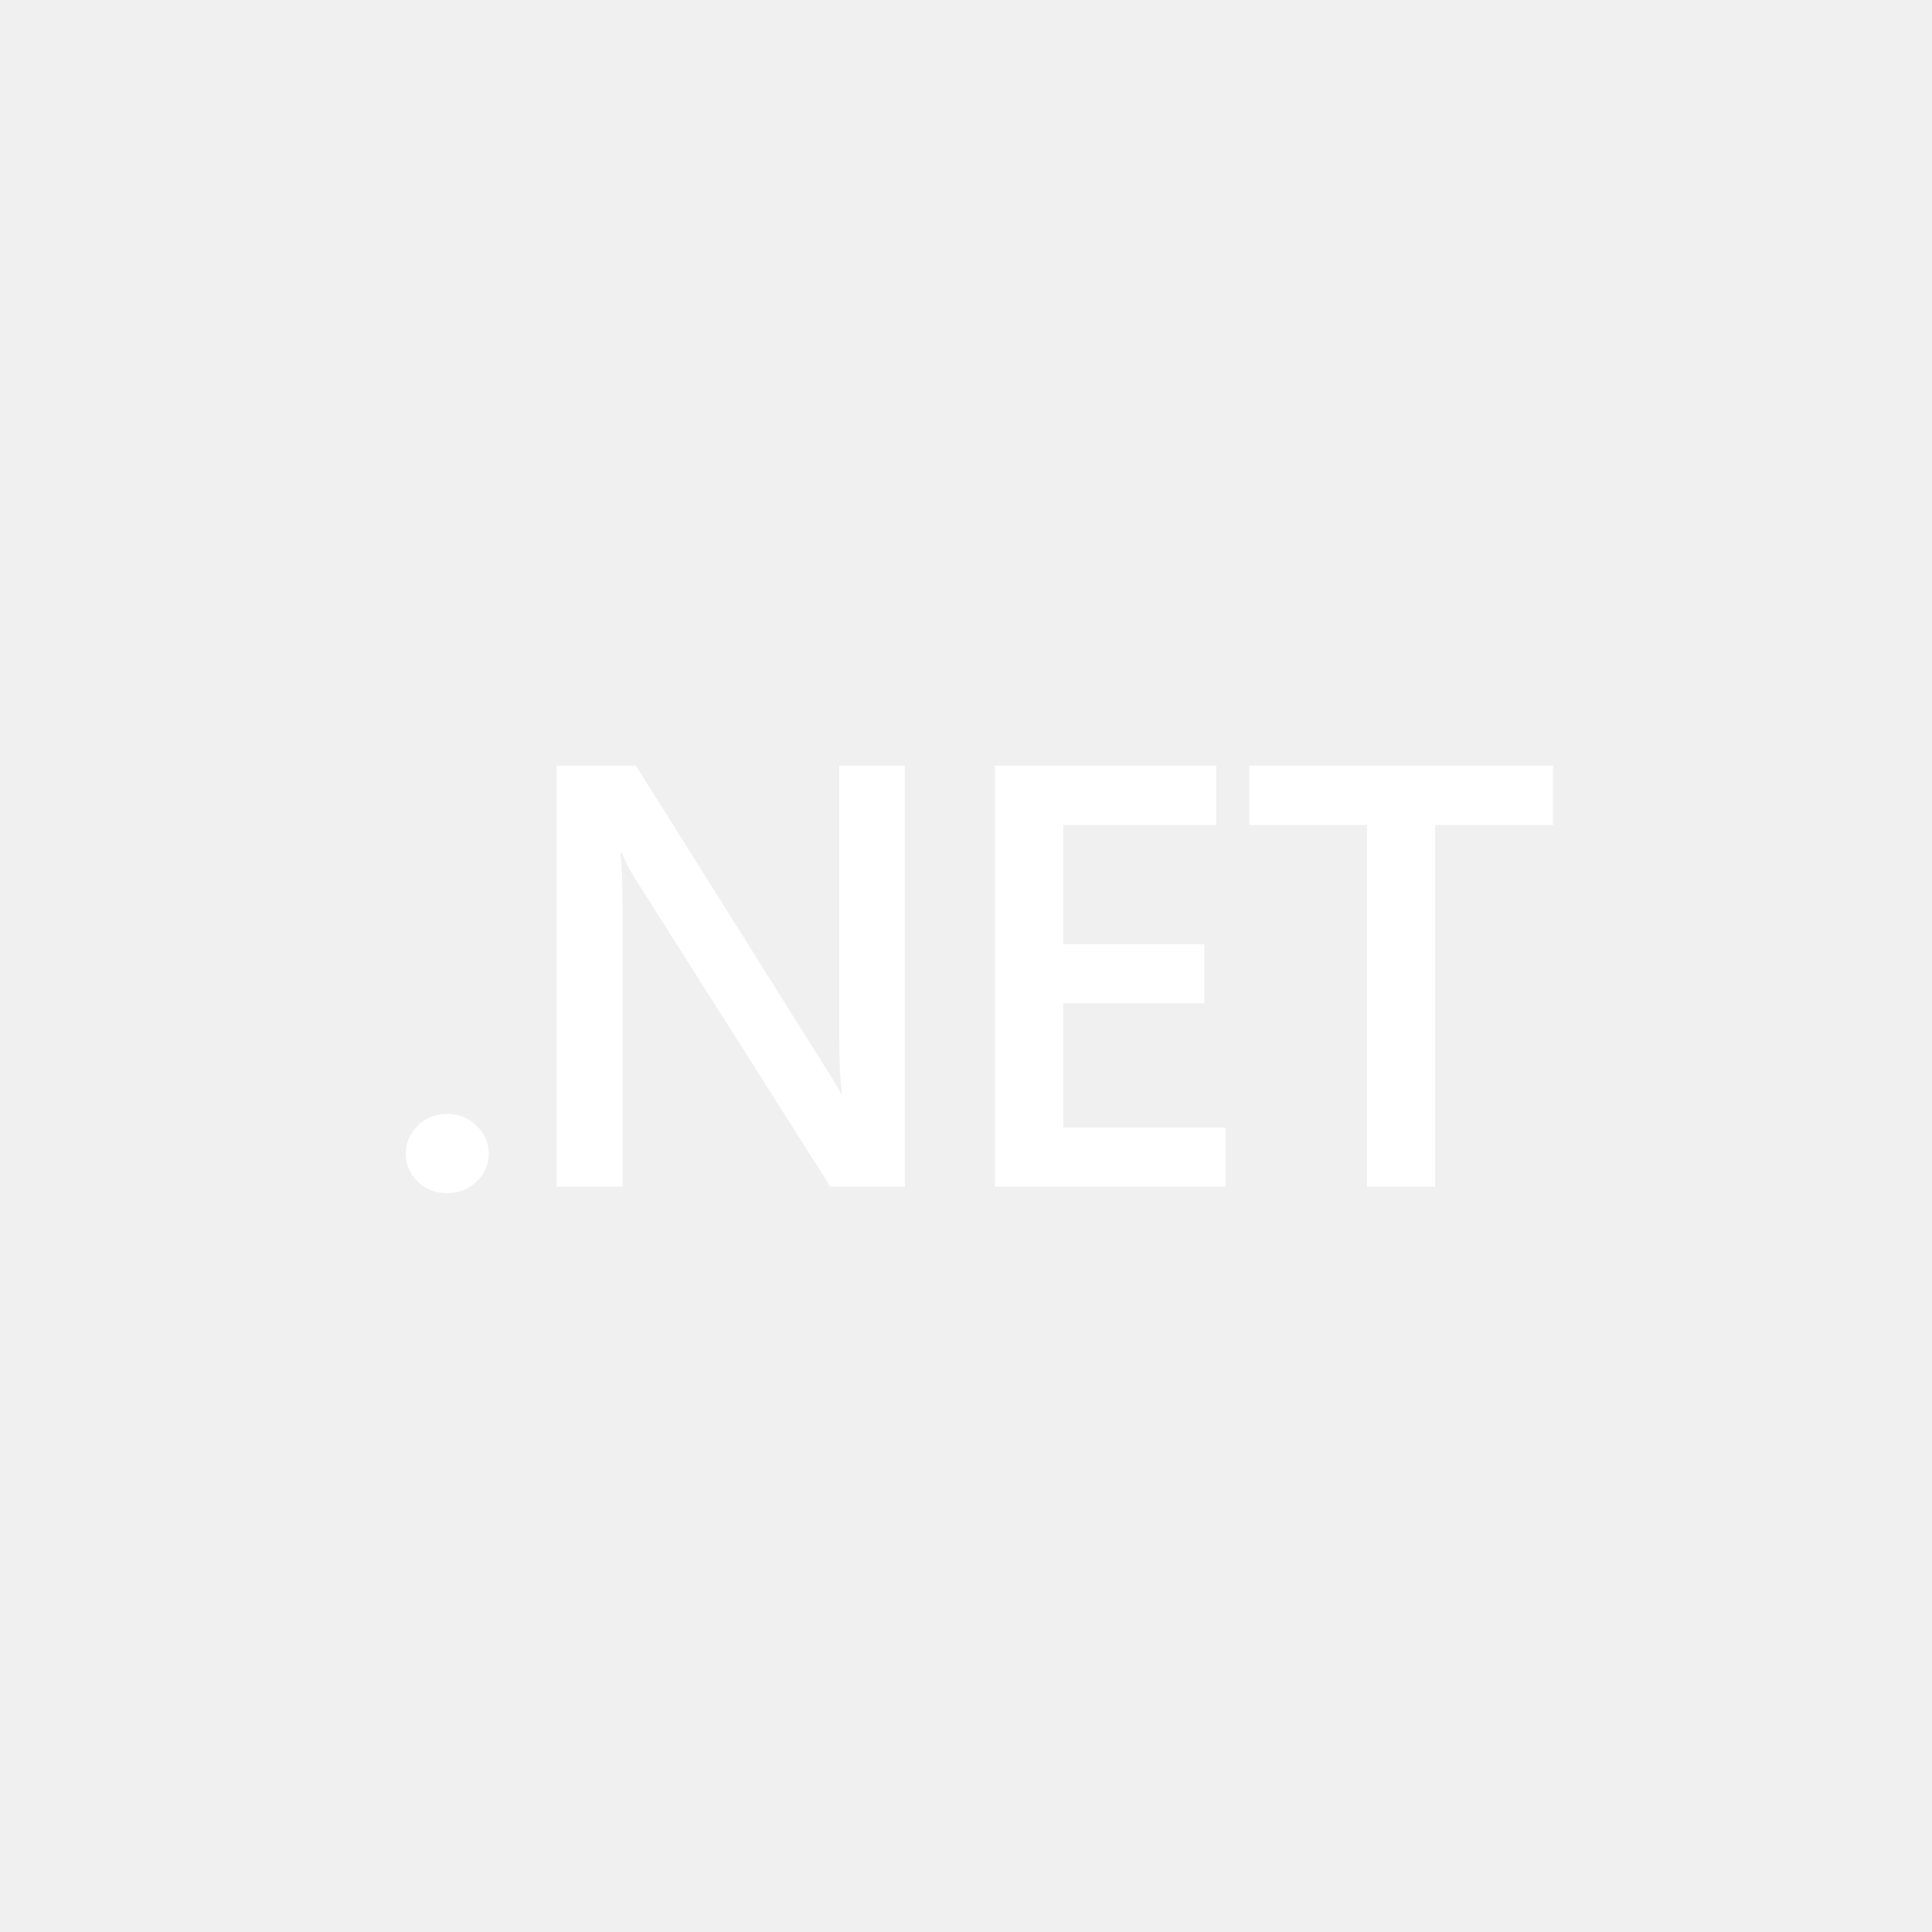
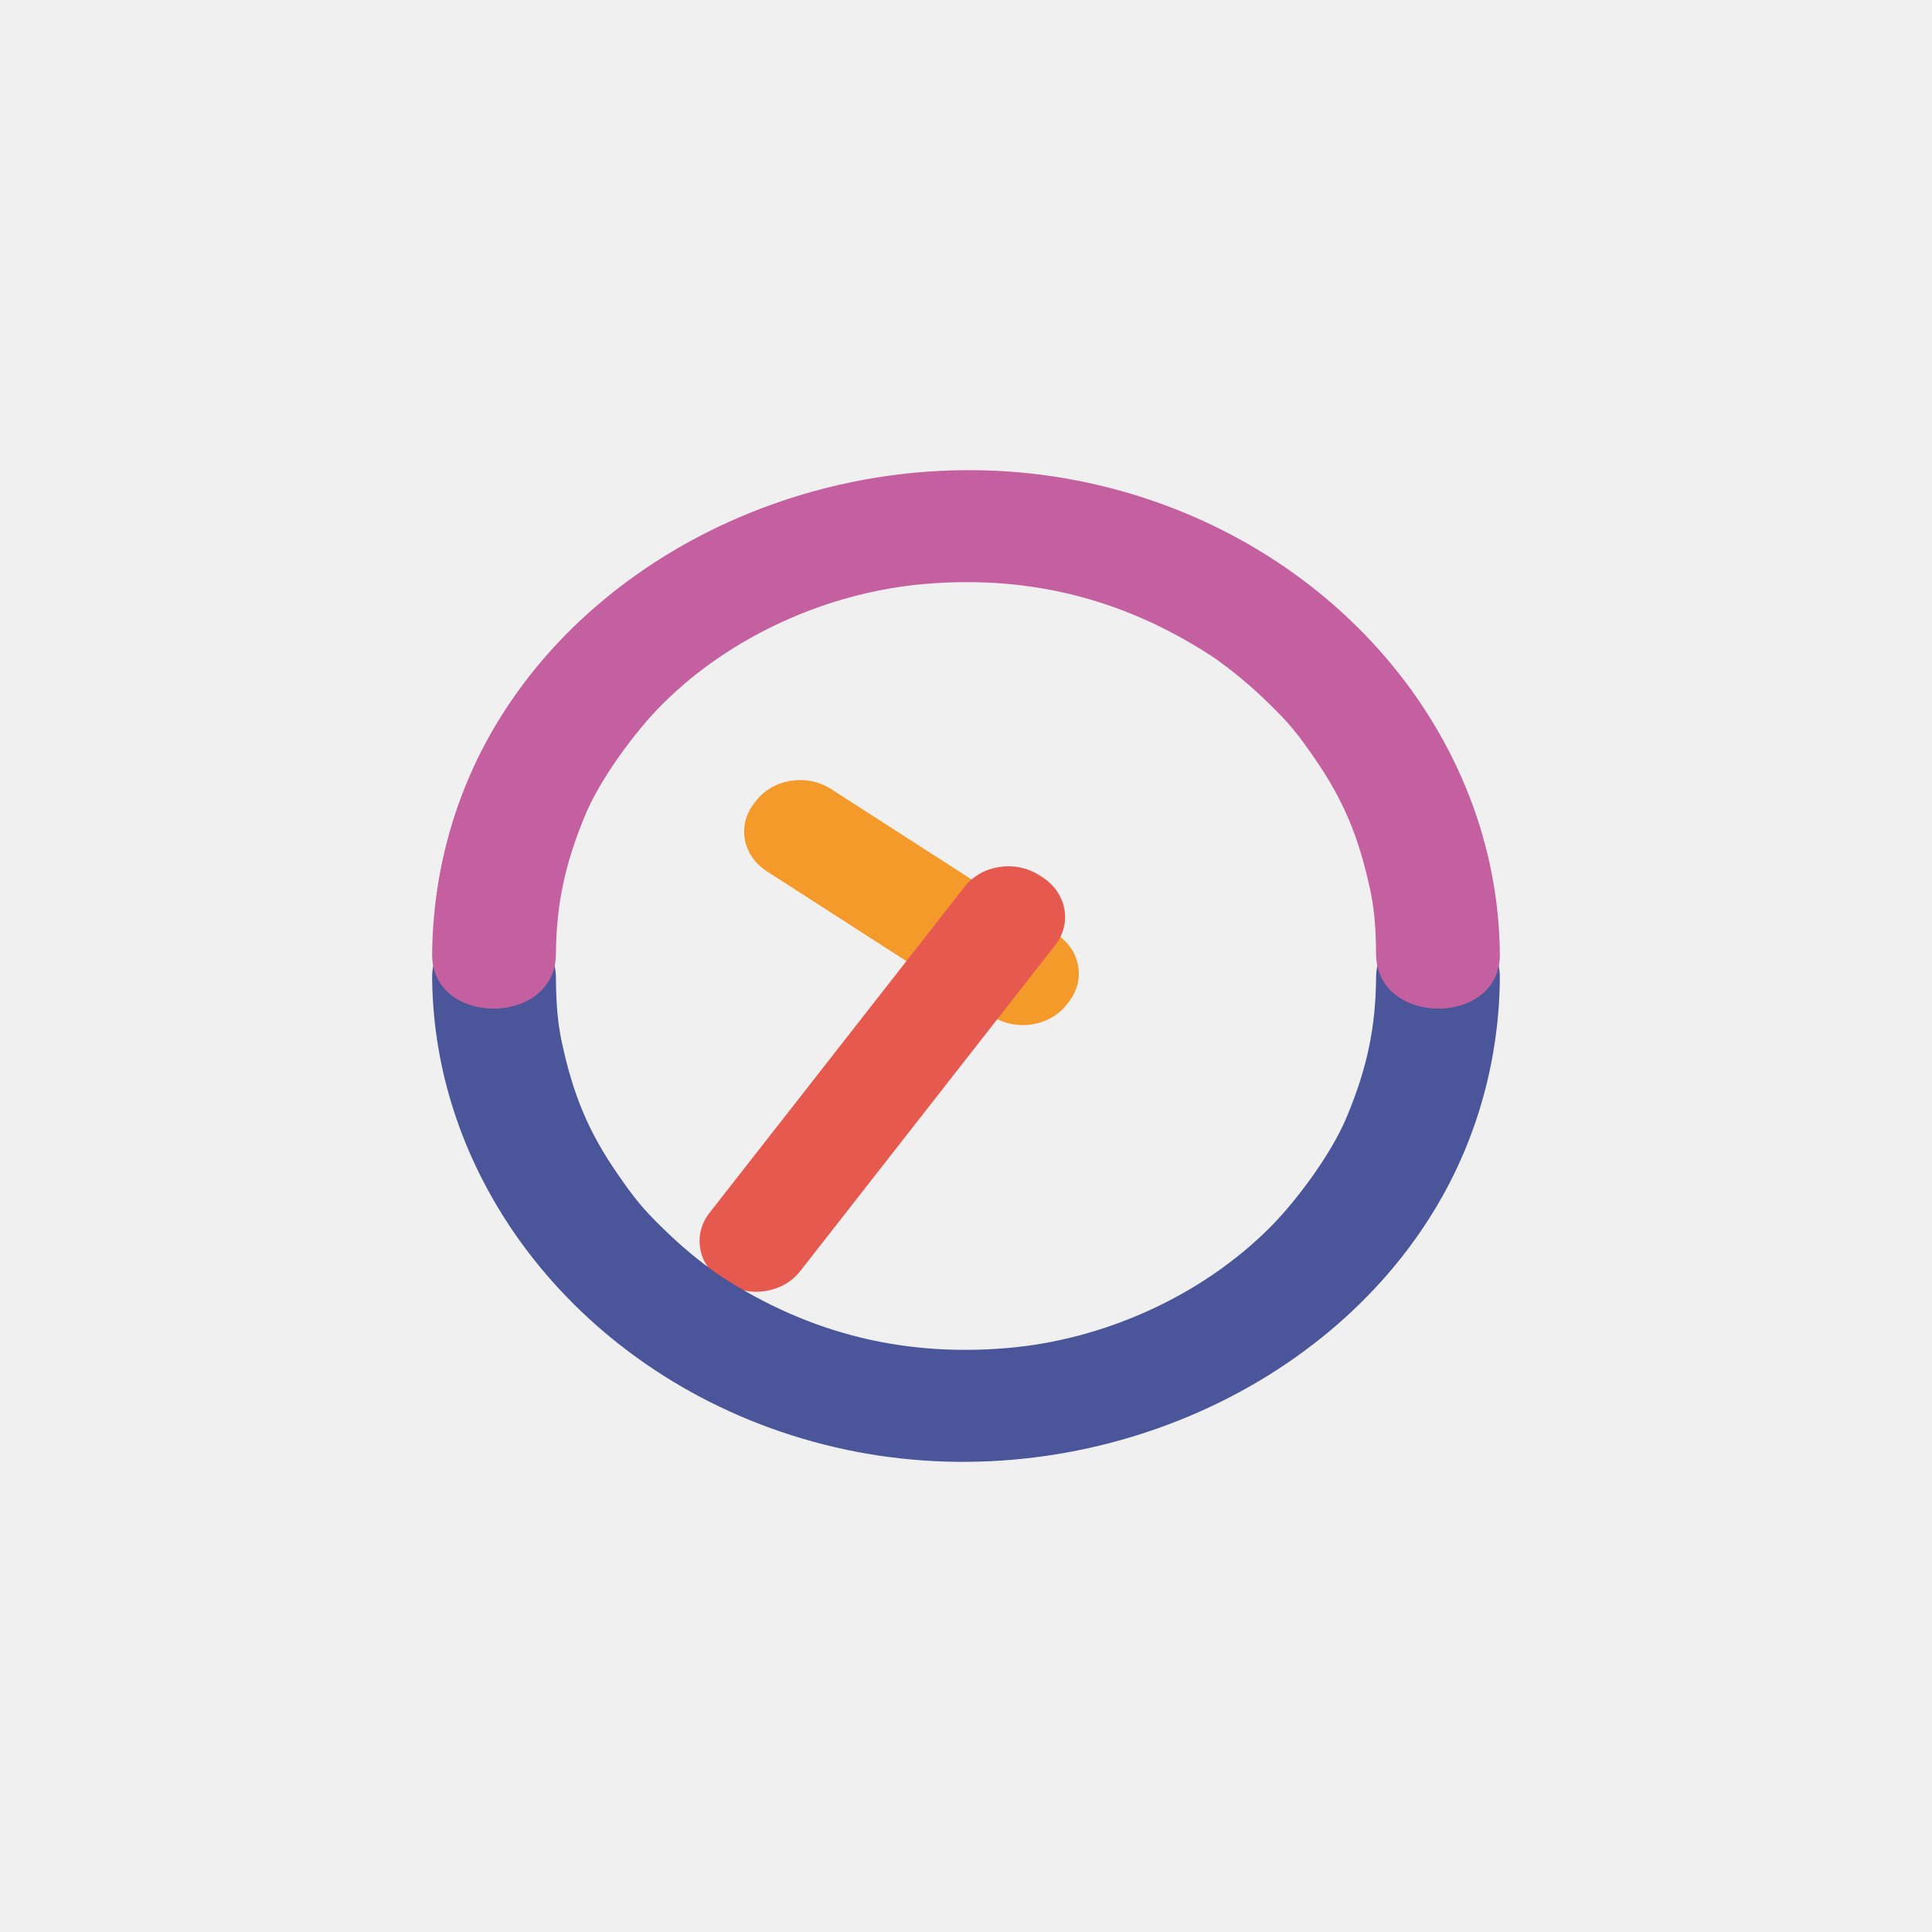
- <svg xmlns="http://www.w3.org/2000/svg" width="456" height="456" viewBox="0 0 456 456" version="1.1" xml:space="preserve" style="fill-rule:evenodd;clip-rule:evenodd;stroke-linejoin:round;stroke-miterlimit:2;">
-   <path d="m 105.5,281.609 c -2.703,0 -5.001,-0.9 -6.893,-2.702 -1.892,-1.848 -2.838,-4.042 -2.838,-6.582 0,-2.587 0.946,-4.804 2.838,-6.652 1.892,-1.848 4.19,-2.772 6.893,-2.772 2.748,0 5.068,0.924 6.96,2.772 1.937,1.848 2.906,4.064 2.906,6.652 0,2.54 -0.968,4.734 -2.906,6.582 -1.892,1.802 -4.212,2.702 -6.96,2.702 z" style="fill:#ffffff;fill-rule:nonzero;stroke-width:0.838" />
-   <path d="M 213.561,280.084 H 195.99 L 149.7,207.054 c -1.171,-1.848 -2.14,-3.765 -2.906,-5.751 h -0.406 c 0.361,2.125 0.541,6.675 0.541,13.65 v 65.132 h -15.543 v -99.36 h 18.719 l 44.737,71.298 c 1.892,2.957 3.109,4.989 3.649,6.098 h 0.27 c -0.45,-2.632 -0.676,-7.09 -0.676,-13.373 v -64.023 h 15.476 z" style="fill:#ffffff;fill-rule:nonzero;stroke-width:0.838" />
-   <path d="m 289.251,280.084 h -54.401 v -99.36 h 52.238 v 13.997 h -36.154 v 28.131 h 33.316 v 13.927 h -33.316 v 29.378 h 38.316 z" style="fill:#ffffff;fill-rule:nonzero;stroke-width:0.838" />
-   <path d="M 366.565,194.721 H 338.722 v 85.363 h -16.084 v -85.363 h -27.775 v -13.997 h 71.701 z" style="fill:#ffffff;fill-rule:nonzero;stroke-width:0.838" />
+ <svg xmlns="http://www.w3.org/2000/svg" width="456" height="456" viewBox="0 0 456 456" version="1.1" style="fill-rule:evenodd;clip-rule:evenodd;stroke-linejoin:round;stroke-miterlimit:2;">
+   <g style="" transform="matrix(0.656074, 0, 0, 0.890393, 86.93622, 21.92645)">
+     <path d="M 247.463 222.929 L 166.482 184.533 C 157.789 180.408 145.736 181.777 139.566 187.59 L 138.768 188.341 C 132.602 194.153 134.647 202.207 143.344 206.331 L 224.323 244.729 C 233.02 248.852 245.069 247.483 251.241 241.672 L 252.037 240.919 C 258.209 235.106 256.158 227.052 247.463 222.929 Z" fill="#F39A2B" style="" />
+     <path d="M 242.526 207.92 L 241.402 207.388 C 232.705 203.264 220.654 204.634 214.485 210.446 L 122.724 296.892 C 116.554 302.703 118.603 310.759 127.299 314.881 L 128.423 315.415 C 137.12 319.539 149.171 318.17 155.339 312.358 L 247.101 225.911 C 253.273 220.098 251.223 212.045 242.526 207.92 Z" fill="#E5594F" style="" />
+     <path d="M 362.54 234.536 C 362.397 247.645 359.367 258.544 351.774 271.822 C 346.595 280.881 334.46 293.321 324.166 300.89 C 299.508 319.023 264.48 330.53 229.919 332.707 C 190.473 335.193 155.694 328.135 123.728 312.157 C 126.722 313.654 120.778 310.48 120.963 310.585 C 119.178 309.585 117.453 308.539 115.73 307.491 C 112.284 305.398 109.035 303.165 105.856 300.892 C 98.753 295.808 95.605 292.906 89.636 286.538 C 79.024 275.219 73.702 265.534 69.67 251.864 C 68.098 246.539 67.558 241.451 67.483 234.536 C 67.275 215.351 22.746 215.338 22.954 234.536 C 23.583 292.743 83.273 344.455 167.822 358.993 C 252.561 373.564 343.592 346.106 384.643 294.754 C 399.421 276.268 406.843 255.453 407.069 234.535 C 407.275 215.338 362.746 215.351 362.54 234.536 Z" fill="#4A5699" style="" />
+     <path d="M 67.483 228.346 C 67.625 215.238 70.655 204.339 78.248 191.06 C 83.428 182.003 95.562 169.562 105.856 161.992 C 130.514 143.86 165.54 132.354 200.102 130.174 C 239.548 127.689 274.328 134.748 306.295 150.726 C 303.3 149.229 309.244 152.403 309.057 152.298 C 310.844 153.298 312.568 154.345 314.291 155.392 C 317.737 157.485 320.988 159.718 324.167 161.991 C 331.27 167.074 334.417 169.977 340.387 176.345 C 350.999 187.664 356.322 197.348 360.354 211.018 C 361.925 216.343 362.466 221.432 362.54 228.346 C 362.747 247.531 407.277 247.545 407.07 228.346 C 406.441 170.138 346.747 118.428 262.2 103.89 C 177.46 89.317 86.431 116.777 45.381 168.128 C 30.603 186.615 23.181 207.428 22.955 228.346 C 22.746 247.545 67.275 247.531 67.483 228.346 Z" fill="#C45FA0" style="" />
+   </g>
</svg>
